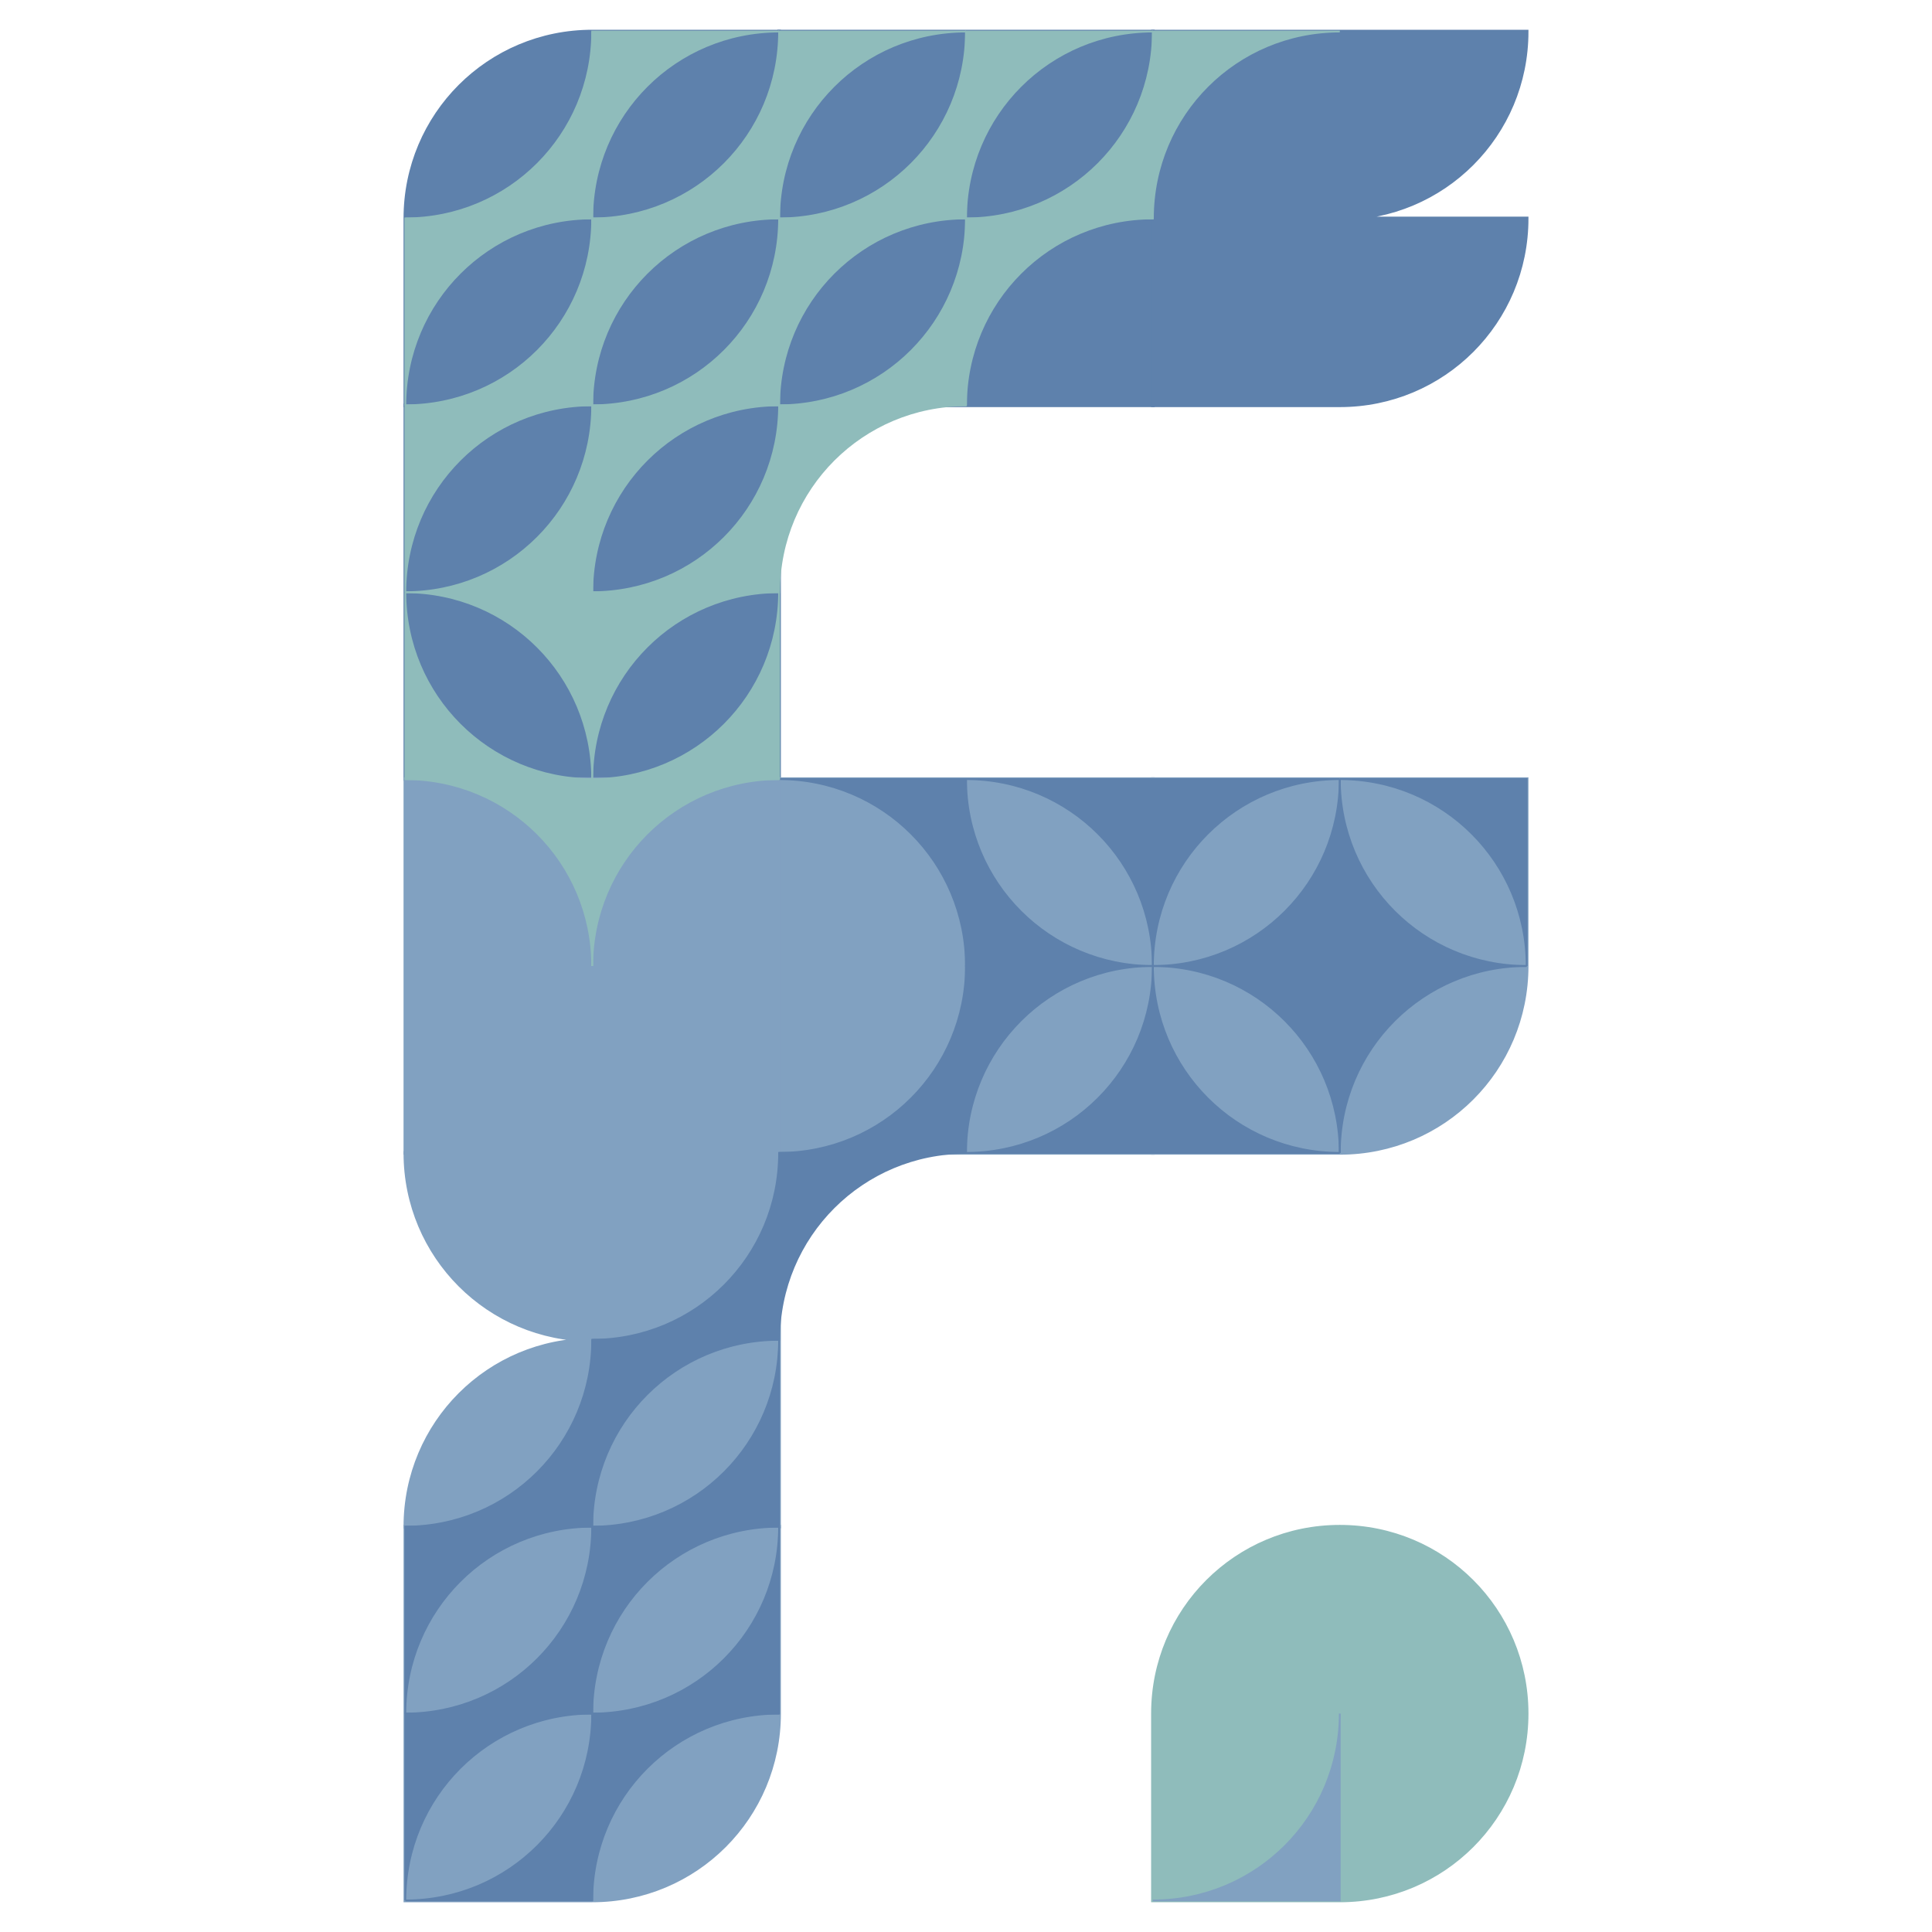
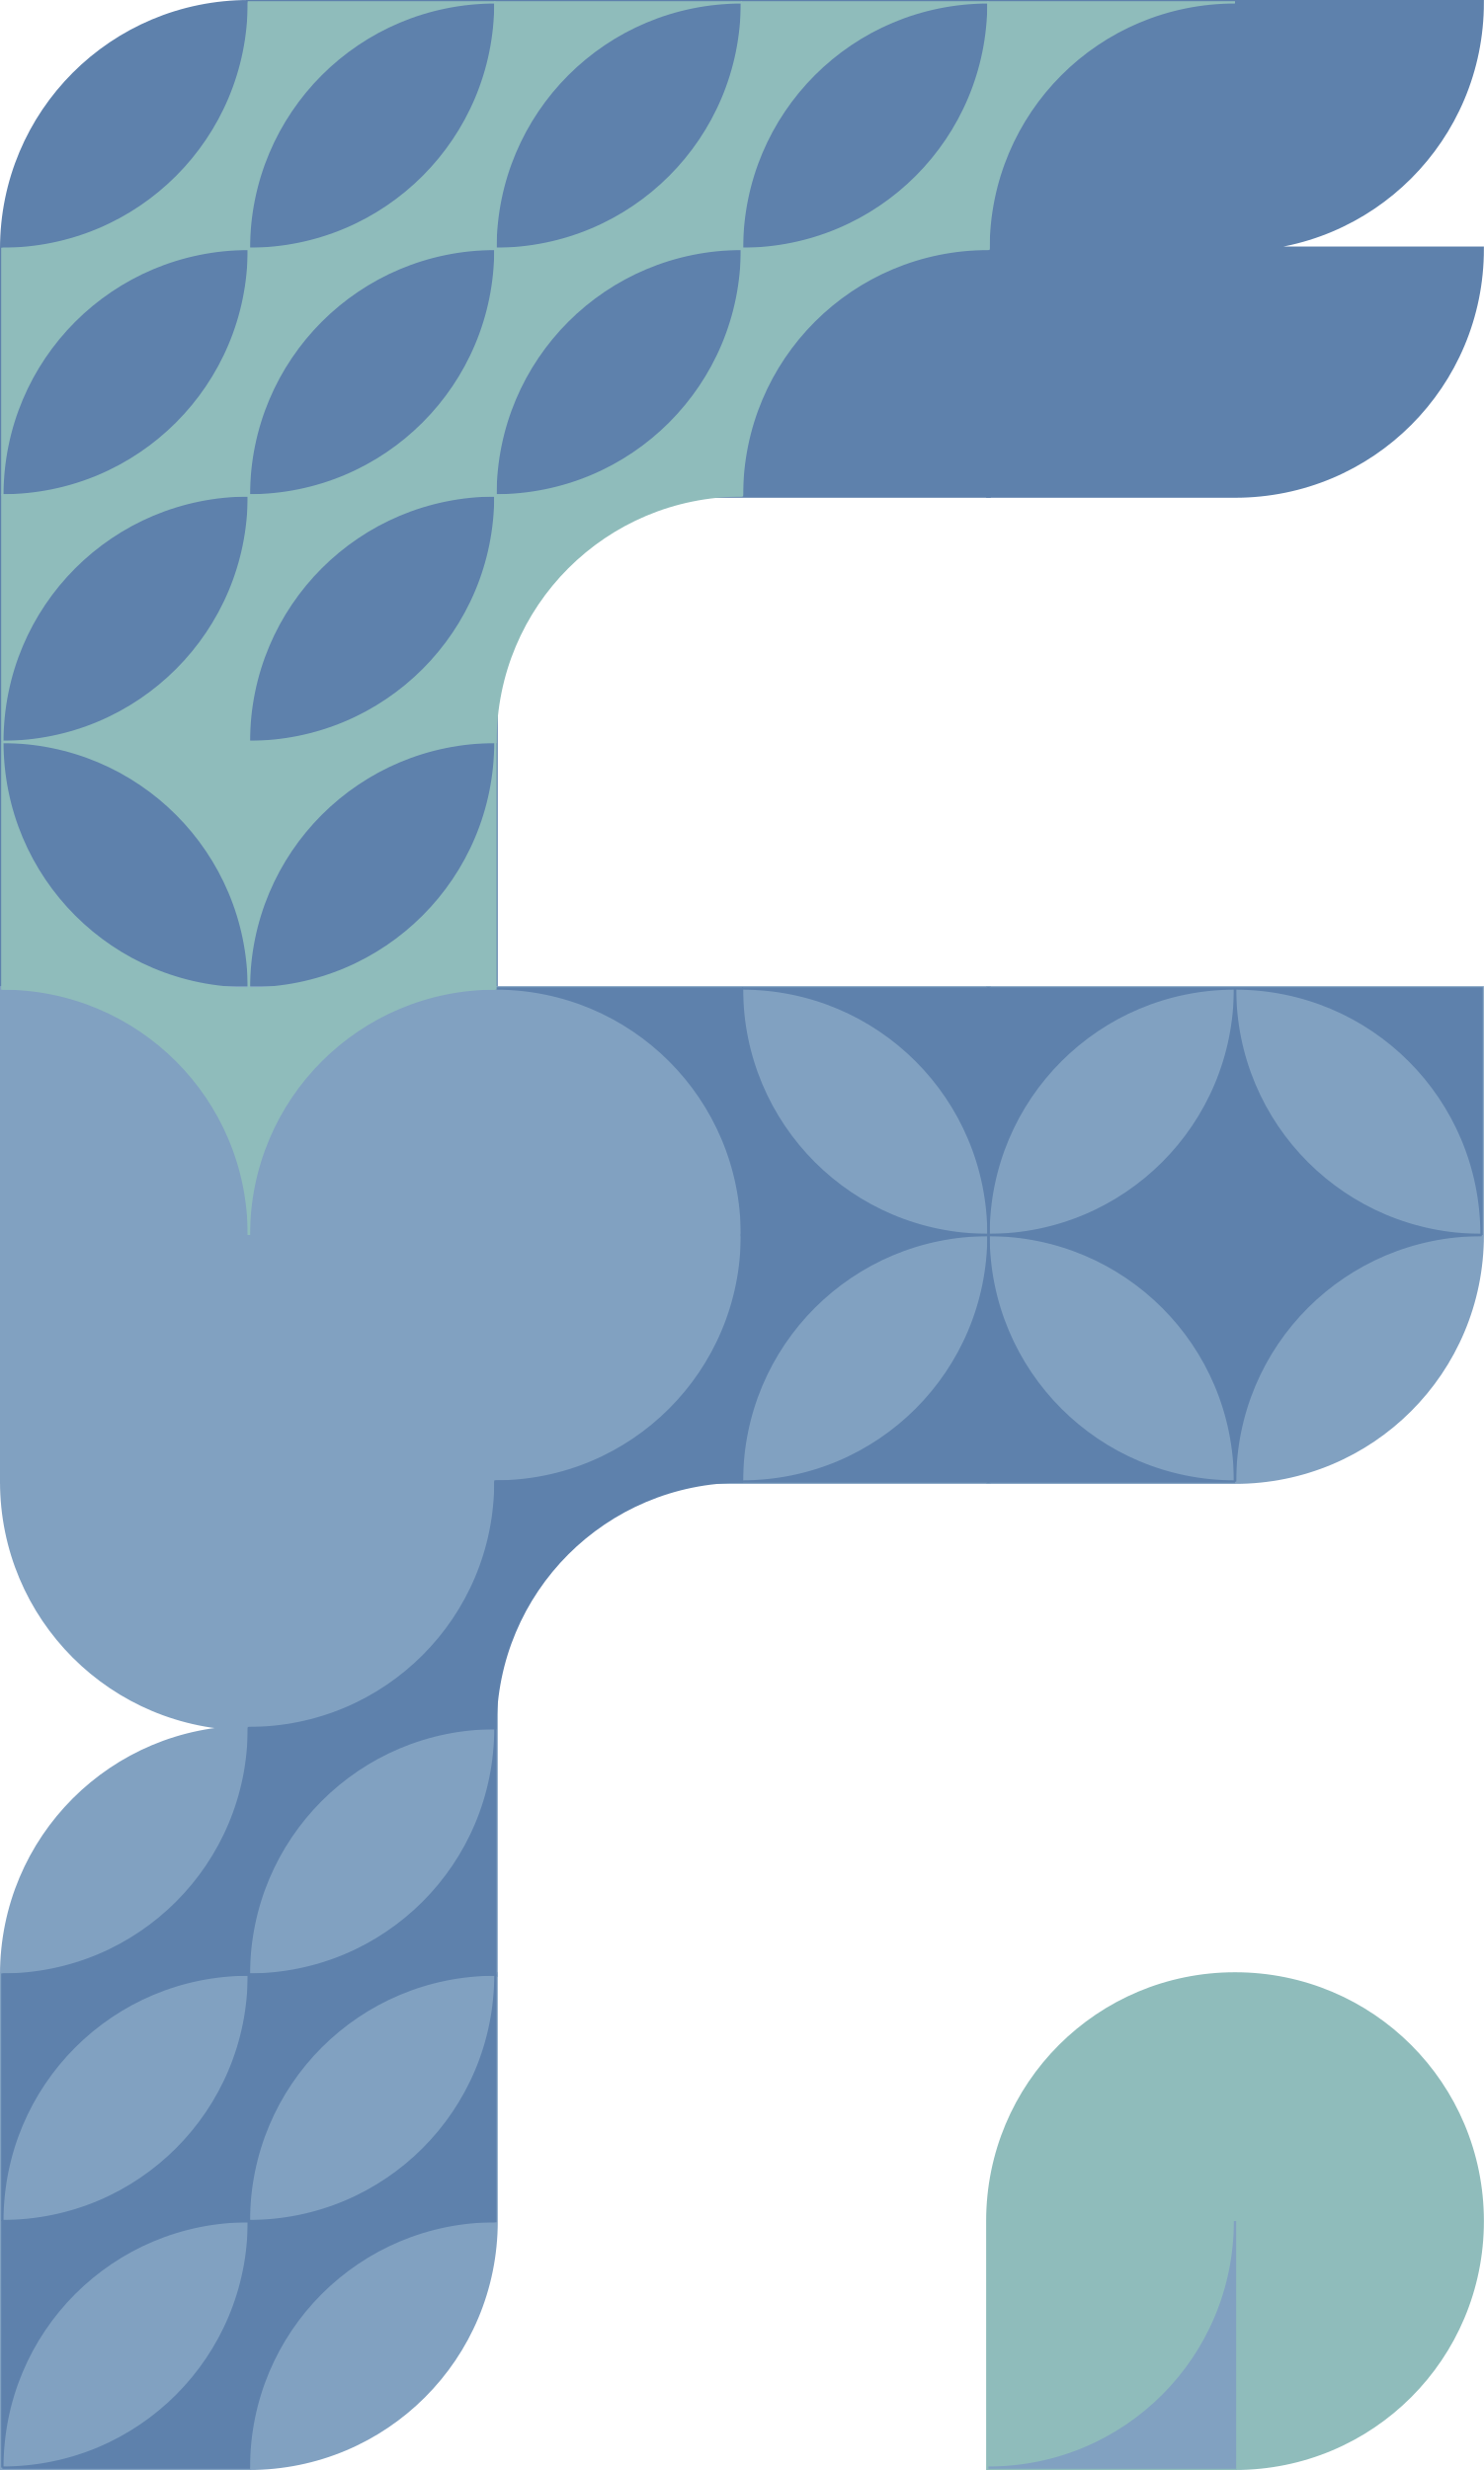
- <svg xmlns="http://www.w3.org/2000/svg" width="512" height="512" viewBox="0 0 512 512" version="1.1" id="svg5">
+ <svg xmlns="http://www.w3.org/2000/svg" width="298.116" height="496.23" viewBox="0 0 298.116 496.23" version="1.1" id="svg5">
  <defs id="defs2" />
-   <g id="layer1">
+   <g id="layer1" transform="translate(-106.9419,-7.885217)">
    <g id="g130" transform="translate(4.774424,-2.041994)">
      <path id="rect31" style="fill:#5e81ac;stroke:#5e81ac;stroke-width:0.942" d="m 152.168,10.398 c -27.439,-1e-6 -49.529,22.09 -49.529,49.529 v 49.529 h 99.059 V 10.398 Z" />
      <rect style="fill:#5e81ac;stroke:#5e81ac;stroke-width:0.942" id="rect31-3" width="99.058" height="99.058" x="102.639" y="109.456" />
      <rect style="fill:#81a1c1;stroke:#81a1c1;stroke-width:0.942" id="rect31-3-6" width="99.058" height="99.058" x="102.639" y="208.514" />
      <path id="rect31-3-6-7" style="fill:#81a1c1;stroke:#81a1c1;stroke-width:0.942" d="m 102.639,307.572 c 10e-4,27.438 22.091,49.527 49.529,49.527 -27.439,0 -49.529,22.09 -49.529,49.529 h 99.059 v -99.057 z" />
      <path id="rect31-3-6-7-5" style="fill:#81a1c1;stroke:#81a1c1;stroke-width:0.942" d="m 102.639,406.629 v 99.057 h 49.529 c 27.439,0 49.529,-22.09 49.529,-49.529 v -49.527 z" />
      <rect style="fill:#81a1c1;stroke:#81a1c1;stroke-width:0.942" id="rect31-3-6-7-5-3" width="99.058" height="99.058" x="201.697" y="208.514" />
      <path id="rect31-3-6-7-5-3-5" style="fill:#81a1c1;stroke:#81a1c1;stroke-width:0.942" d="m 300.754,208.514 v 99.059 h 49.529 c 27.439,0 49.529,-22.09 49.529,-49.529 v -49.529 z" />
      <rect style="fill:#5e81ac;stroke:#5e81ac;stroke-width:0.942" id="rect31-3-6-7-5-3-5-6" width="99.058" height="99.058" x="201.697" y="10.399" />
      <path id="rect31-3-6-7-5-3-5-6-2" style="fill:#5e81ac;stroke:#5e81ac;stroke-width:0.942" d="m 300.754,10.398 v 99.059 h 49.529 c 27.439,0 49.529,-22.09 49.529,-49.529 h -49.529 c 27.439,0 49.529,-22.09 49.529,-49.529 z" />
      <path id="rect31-3-6-7-5-3-5-6-2-9-1" style="fill:#8fbcbb;stroke:#8fbcbb;stroke-width:0.942" d="m 350.283,406.629 c -27.439,0 -49.529,22.09 -49.529,49.529 v 49.527 h 49.529 c 27.438,0 49.528,-22.089 49.529,-49.527 0,-6.5e-4 0,-0.001 0,-0.002 -10e-4,-27.438 -22.091,-49.527 -49.529,-49.527 z" />
      <path id="rect31-3-6-7-5-3-5-6-2-9-1-2-8" style="fill:#8fbcbb;stroke:#8fbcbb;stroke-width:0.471" d="M 152.168,109.457 V 59.928 c 0,27.439 -22.09,49.529 -49.529,49.529 z" />
      <path id="rect31-3-6-7-5-3-5-6-2-9-1-2-8-7" style="fill:#5e81ac;stroke:#5e81ac;stroke-width:0.471" d="m 350.283,258.043 v 49.529 c 0,-27.439 22.09,-49.529 49.529,-49.529 z" />
      <path id="rect31-3-6-7-5-3-5-6-2-9-1-2-8-7-7" style="fill:#5e81ac;stroke:#5e81ac;stroke-width:0.471" d="m 350.283,258.043 h -49.529 c 27.439,0 49.529,22.09 49.529,49.529 z" />
      <path id="rect31-3-6-7-5-3-5-6-2-9-1-2-8-7-7-4" style="fill:#5e81ac;stroke:#5e81ac;stroke-width:0.471" d="m 350.283,258.043 v -49.529 c 0,27.439 -22.09,49.529 -49.529,49.529 z" />
      <path id="rect31-3-6-7-5-3-5-6-2-9-1-2-8-7-7-4-5" style="fill:#5e81ac;stroke:#5e81ac;stroke-width:0.471" d="m 350.283,258.043 h 49.529 c -27.439,0 -49.529,-22.09 -49.529,-49.529 z" />
      <path id="rect31-3-6-7-5-3-5-6-2-9-1-2-8-7-7-4-2" style="fill:#5e81ac;stroke:#5e81ac;stroke-width:0.471" d="m 300.754,208.514 h -49.529 c 27.439,0 49.529,22.09 49.529,49.529 z" />
      <path id="rect31-3-6-7-5-3-5-6-2-9-1-2-8-7-7-4-2-4" style="fill:#5e81ac;stroke:#5e81ac;stroke-width:0.471" d="m 300.754,208.514 v 49.529 c 0,-27.439 22.09,-49.529 49.529,-49.529 z" />
      <path id="rect31-3-6-7-5-3-5-6-2-9-1-2-8-7-7-4-2-44" style="fill:#5e81ac;stroke:#5e81ac;stroke-width:0.471" d="m 300.754,307.571 h -49.529 c 27.439,0 49.529,-22.09 49.529,-49.529 z" />
      <path id="rect31-3-6-7-5-3-5-6-2-9-1-2-8-7-7-4-2-4-3" style="fill:#5e81ac;stroke:#5e81ac;stroke-width:0.471" d="m 300.754,307.571 v -49.529 c 0,27.439 22.09,49.529 49.529,49.529 z" />
      <path id="rect31-3-6-7-5-3-5-6-2-9-1-2-8-7-7-4-2-4-7" style="fill:#81a1c1;stroke:#81a1c1;stroke-width:0.471" d="m 350.283,505.686 v -49.529 c 0,27.439 -22.09,49.529 -49.529,49.529 z" />
      <path id="rect31-3-6-7-5-3-5-6-2-9-1-2-8-7-7-4-2-4-7-4" style="fill:#5e81ac;stroke:#5e81ac;stroke-width:0.471" d="m 251.225,258.043 v 49.529 c 0,-27.439 22.09,-49.529 49.529,-49.529 z" />
      <path id="rect31-3-6-7-5-3-5-6-2-9-1-2-8-7-7-4-2-4-7-88" style="fill:#5e81ac;stroke:#5e81ac;stroke-width:0.471" d="m 251.225,258.042 h 49.529 c -27.439,0 -49.529,-22.09 -49.529,-49.529 z" />
      <path id="rect31-3-6-7-5-3-5-6-2-9-1-2-8-7-7-4-2-4-7-8" style="fill:#5e81ac;stroke:#5e81ac;stroke-width:0.471" d="m 251.225,307.571 v -49.529 c 0,27.439 -22.09,49.529 -49.529,49.529 z" />
      <path id="rect31-3-6-7-5-3-5-6-2-9-1-2-8-7-7-4-2-4-7-8-6" style="fill:#5e81ac;stroke:#5e81ac;stroke-width:0.471" d="m 251.225,208.514 h -49.529 c 27.439,0 49.529,22.09 49.529,49.529 z" />
      <path id="rect31-3-6-7-5-3-5-6-2-9-1-2-8-7-7-4-2-5" style="fill:#5e81ac;stroke:#5e81ac;stroke-width:0.471" d="m 399.812,208.514 h -49.529 c 27.439,0 49.529,22.09 49.529,49.529 z" />
      <path id="rect31-3-6-7-5-3-5-6-2-9-1-2-8-7-3" style="fill:#8fbcbb;stroke:#8fbcbb;stroke-width:0.471" d="m 201.697,109.457 v 49.529 c 0,-27.439 22.09,-49.529 49.529,-49.529 z" />
      <path id="rect31-3-6-7-5-3-5-6-2-9-1-2-8-7-47" style="fill:#5e81ac;stroke:#5e81ac;stroke-width:0.471" d="m 102.639,456.156 v 49.529 c 0,-27.439 22.09,-49.529 49.529,-49.529 z" />
      <path id="rect31-3-6-7-5-3-5-6-2-9-1-2-8-7-0" style="fill:#5e81ac;stroke:#5e81ac;stroke-width:0.471" d="m 152.168,456.156 v 49.529 c 0,-27.439 22.09,-49.529 49.529,-49.529 z" />
      <path id="rect31-3-6-7-5-3-5-6-2-9-1-2-8-7-0-6" style="fill:#5e81ac;stroke:#5e81ac;stroke-width:0.471" d="m 152.168,505.686 v -49.529 c 0,27.439 -22.09,49.529 -49.529,49.529 z" />
      <path id="rect31-3-6-7-5-3-5-6-2-9-1-2-8-7-0-6-3" style="fill:#5e81ac;stroke:#5e81ac;stroke-width:0.471" d="m 201.697,456.156 v -49.529 c 0,27.439 -22.09,49.529 -49.529,49.529 z" />
      <path id="rect31-3-6-7-5-3-5-6-2-9-1-2-8-7-0-2" style="fill:#5e81ac;stroke:#5e81ac;stroke-width:0.471" d="m 152.168,406.627 v 49.529 c 0,-27.439 22.09,-49.529 49.529,-49.529 z" />
      <path id="rect31-3-6-7-5-3-5-6-2-9-1-2-8-7-0-6-0" style="fill:#5e81ac;stroke:#5e81ac;stroke-width:0.471" d="m 152.168,456.156 v -49.529 c 0,27.439 -22.09,49.529 -49.529,49.529 z" />
      <path id="rect31-3-6-7-5-3-5-6-2-9-1-2-8-7-0-6-3-6" style="fill:#5e81ac;stroke:#5e81ac;stroke-width:0.471" d="m 201.697,406.627 v -49.529 c 0,27.439 -22.09,49.529 -49.529,49.529 z" />
      <path id="rect31-3-6-7-5-3-5-6-2-9-1-2-8-7-0-2-1" style="fill:#5e81ac;stroke:#5e81ac;stroke-width:0.471" d="M 152.168,357.1 V 406.629 c 0,-27.439 22.09,-49.529 49.529,-49.529 z" />
      <path id="rect31-3-6-7-5-3-5-6-2-9-1-2-8-7-0-6-0-5" style="fill:#5e81ac;stroke:#5e81ac;stroke-width:0.471" d="m 152.168,406.629 v -49.529 c 0,27.439 -22.09,49.529 -49.529,49.529 z" />
      <path id="rect31-3-6-7-5-3-5-6-2-9-1-2-8-7-0-6-3-6-5" style="fill:#5e81ac;stroke:#5e81ac;stroke-width:0.471" d="m 201.697,357.1 v -49.529 c 0,27.439 -22.09,49.529 -49.529,49.529 z" />
      <path id="rect31-3-6-7-5-3-5-6-2-9-1-2-8-7-4" style="fill:#8fbcbb;stroke:#8fbcbb;stroke-width:0.471" d="M 251.227,109.457 V 59.928 c 0,27.439 -22.09,49.529 -49.529,49.529 z" />
      <path id="rect31-3-6-7-5-3-5-6-2-9-1-2-8-7-4-7" style="fill:#8fbcbb;stroke:#8fbcbb;stroke-width:0.471" d="m 201.697,158.987 v -49.529 c 0,27.439 -22.09,49.529 -49.529,49.529 z" />
      <path id="rect31-3-6-7-5-3-5-6-2-9-1-2-8-7-4-7-8" style="fill:#8fbcbb;stroke:#8fbcbb;stroke-width:0.471" d="m 152.168,158.987 v -49.529 c 0,27.439 -22.09,49.529 -49.529,49.529 z" />
      <path id="rect31-3-6-7-5-3-5-6-2-9-1-2-8-7-4-7-8-4" style="fill:#8fbcbb;stroke:#8fbcbb;stroke-width:0.471" d="m 102.639,208.514 h 49.529 c -27.439,0 -49.529,-22.09 -49.529,-49.529 z" />
      <path id="rect31-3-6-7-5-3-5-6-2-9-1-2-8-7-4-7-8-4-5" style="fill:#8fbcbb;stroke:#8fbcbb;stroke-width:0.471" d="m 201.697,208.514 v -49.529 c 0,27.439 -22.09,49.529 -49.529,49.529 z" />
      <path id="rect31-3-6-7-5-3-5-6-2-9-1-2-8-7-4-7-8-4-5-0" style="fill:#8fbcbb;stroke:#8fbcbb;stroke-width:0.471" d="m 152.168,158.987 h -49.529 c 27.439,0 49.529,22.09 49.529,49.529 z" />
      <path id="rect31-3-6-7-5-3-5-6-2-9-1-2-8-7-4-7-8-4-5-0-3" style="fill:#8fbcbb;stroke:#8fbcbb;stroke-width:0.471" d="M 152.168,158.987 V 208.516 c 0,-27.439 22.09,-49.529 49.529,-49.529 z" />
      <path id="rect31-3-6-7-5-3-5-6-2-9-1-2-8-7-4-7-8-4-5-0-3-6" style="fill:#8fbcbb;stroke:#8fbcbb;stroke-width:0.471" d="m 152.168,208.516 v 49.529 c 0,-27.439 22.09,-49.529 49.529,-49.529 z" />
      <path id="rect31-3-6-7-5-3-5-6-2-9-1-2-8-7-4-7-8-4-5-0-3-6-1" style="fill:#8fbcbb;stroke:#8fbcbb;stroke-width:0.471" d="m 152.168,208.516 h -49.529 c 27.439,0 49.529,22.09 49.529,49.529 z" />
      <path id="rect31-3-6-7-5-3-5-6-2-9-1-2-8-7-5" style="fill:#8fbcbb;stroke:#8fbcbb;stroke-width:0.471" d="m 102.639,109.457 v 49.529 c 0,-27.439 22.09,-49.529 49.529,-49.529 z" />
      <path id="rect31-3-6-7-5-3-5-6-2-9-1-2-8-1" style="fill:#8fbcbb;stroke:#8fbcbb;stroke-width:0.471" d="M 201.697,109.457 V 59.928 c 0,27.439 -22.09,49.529 -49.529,49.529 z" />
      <path id="rect31-3-6-7-5-3-5-6-2-9-1-2-8-7-5-9" style="fill:#8fbcbb;stroke:#8fbcbb;stroke-width:0.471" d="m 152.168,109.457 v 49.529 c 0,-27.439 22.09,-49.529 49.529,-49.529 z" />
      <path id="rect31-3-6-7-5-3-5-6-2-9-1-2-8-9" style="fill:#8fbcbb;stroke:#8fbcbb;stroke-width:0.471" d="m 152.168,59.928 v -49.529 c 0,27.439 -22.09,49.529 -49.529,49.529 z" />
      <path id="rect31-3-6-7-5-3-5-6-2-9-1-2-8-7-5-2" style="fill:#8fbcbb;stroke:#8fbcbb;stroke-width:0.471" d="m 102.639,59.928 v 49.529 c 0,-27.439 22.09,-49.529 49.529,-49.529 z" />
      <path id="rect31-3-6-7-5-3-5-6-2-9-1-2-8-3-2" style="fill:#8fbcbb;stroke:#8fbcbb;stroke-width:0.471" d="m 152.168,10.398 v 49.529 c 0,-27.439 22.09,-49.529 49.529,-49.529 z" />
      <path id="rect31-3-6-7-5-3-5-6-2-9-1-2-8-9-8" style="fill:#8fbcbb;stroke:#8fbcbb;stroke-width:0.471" d="m 201.697,59.928 v -49.529 c 0,27.439 -22.09,49.529 -49.529,49.529 z" />
      <path id="rect31-3-6-7-5-3-5-6-2-9-1-2-8-7-5-2-9" style="fill:#8fbcbb;stroke:#8fbcbb;stroke-width:0.471" d="m 152.168,59.928 v 49.529 c 0,-27.439 22.09,-49.529 49.529,-49.529 z" />
      <path id="rect31-3-6-7-5-3-5-6-2-9-1-2-8-3-2-7" style="fill:#8fbcbb;stroke:#8fbcbb;stroke-width:0.471" d="m 201.697,10.398 v 49.529 c 0,-27.439 22.09,-49.529 49.529,-49.529 z" />
      <path id="rect31-3-6-7-5-3-5-6-2-9-1-2-8-9-8-3" style="fill:#8fbcbb;stroke:#8fbcbb;stroke-width:0.471" d="m 251.227,59.928 v -49.529 c 0,27.439 -22.09,49.529 -49.529,49.529 z" />
      <path id="rect31-3-6-7-5-3-5-6-2-9-1-2-8-7-5-2-9-6" style="fill:#8fbcbb;stroke:#8fbcbb;stroke-width:0.471" d="m 201.697,59.928 v 49.529 c 0,-27.439 22.09,-49.529 49.529,-49.529 z" />
      <path id="rect31-3-6-7-5-3-5-6-2-9-1-2-8-3-2-7-1" style="fill:#8fbcbb;stroke:#8fbcbb;stroke-width:0.471" d="m 251.227,10.398 v 49.529 c 0,-27.439 22.09,-49.529 49.529,-49.529 z" />
      <path id="rect31-3-6-7-5-3-5-6-2-9-1-2-8-9-8-3-2" style="fill:#8fbcbb;stroke:#8fbcbb;stroke-width:0.471" d="m 300.756,59.928 v -49.529 c 0,27.439 -22.09,49.529 -49.529,49.529 z" />
      <path id="rect31-3-6-7-5-3-5-6-2-9-1-2-8-7-5-2-9-6-9" style="fill:#8fbcbb;stroke:#8fbcbb;stroke-width:0.471" d="m 251.227,59.928 v 49.529 c 0,-27.439 22.09,-49.529 49.529,-49.529 z" />
      <path id="rect31-3-6-7-5-3-5-6-2-9-1-2-8-3-2-7-1-3" style="fill:#8fbcbb;stroke:#8fbcbb;stroke-width:0.471" d="m 300.756,10.398 v 49.529 c 0,-27.439 22.09,-49.529 49.529,-49.529 z" />
      <path id="rect31-3-6-7-5-3-5-6-2-9-1-2-8-7-0-6-0-56" style="fill:#5e81ac;stroke:#5e81ac;stroke-width:0.471" d="m 102.639,406.627 v 49.529 c 0,-27.439 22.09,-49.529 49.529,-49.529 z" />
      <path id="rect31-3-6-7-5-3-5-6-2-9-1-2-8-7-0-6-0-56-9" style="fill:#5e81ac;stroke:#5e81ac;stroke-width:0.471" d="m 201.697,307.572 v 49.529 c 0,-27.439 22.09,-49.529 49.529,-49.529 z" />
    </g>
  </g>
</svg>
